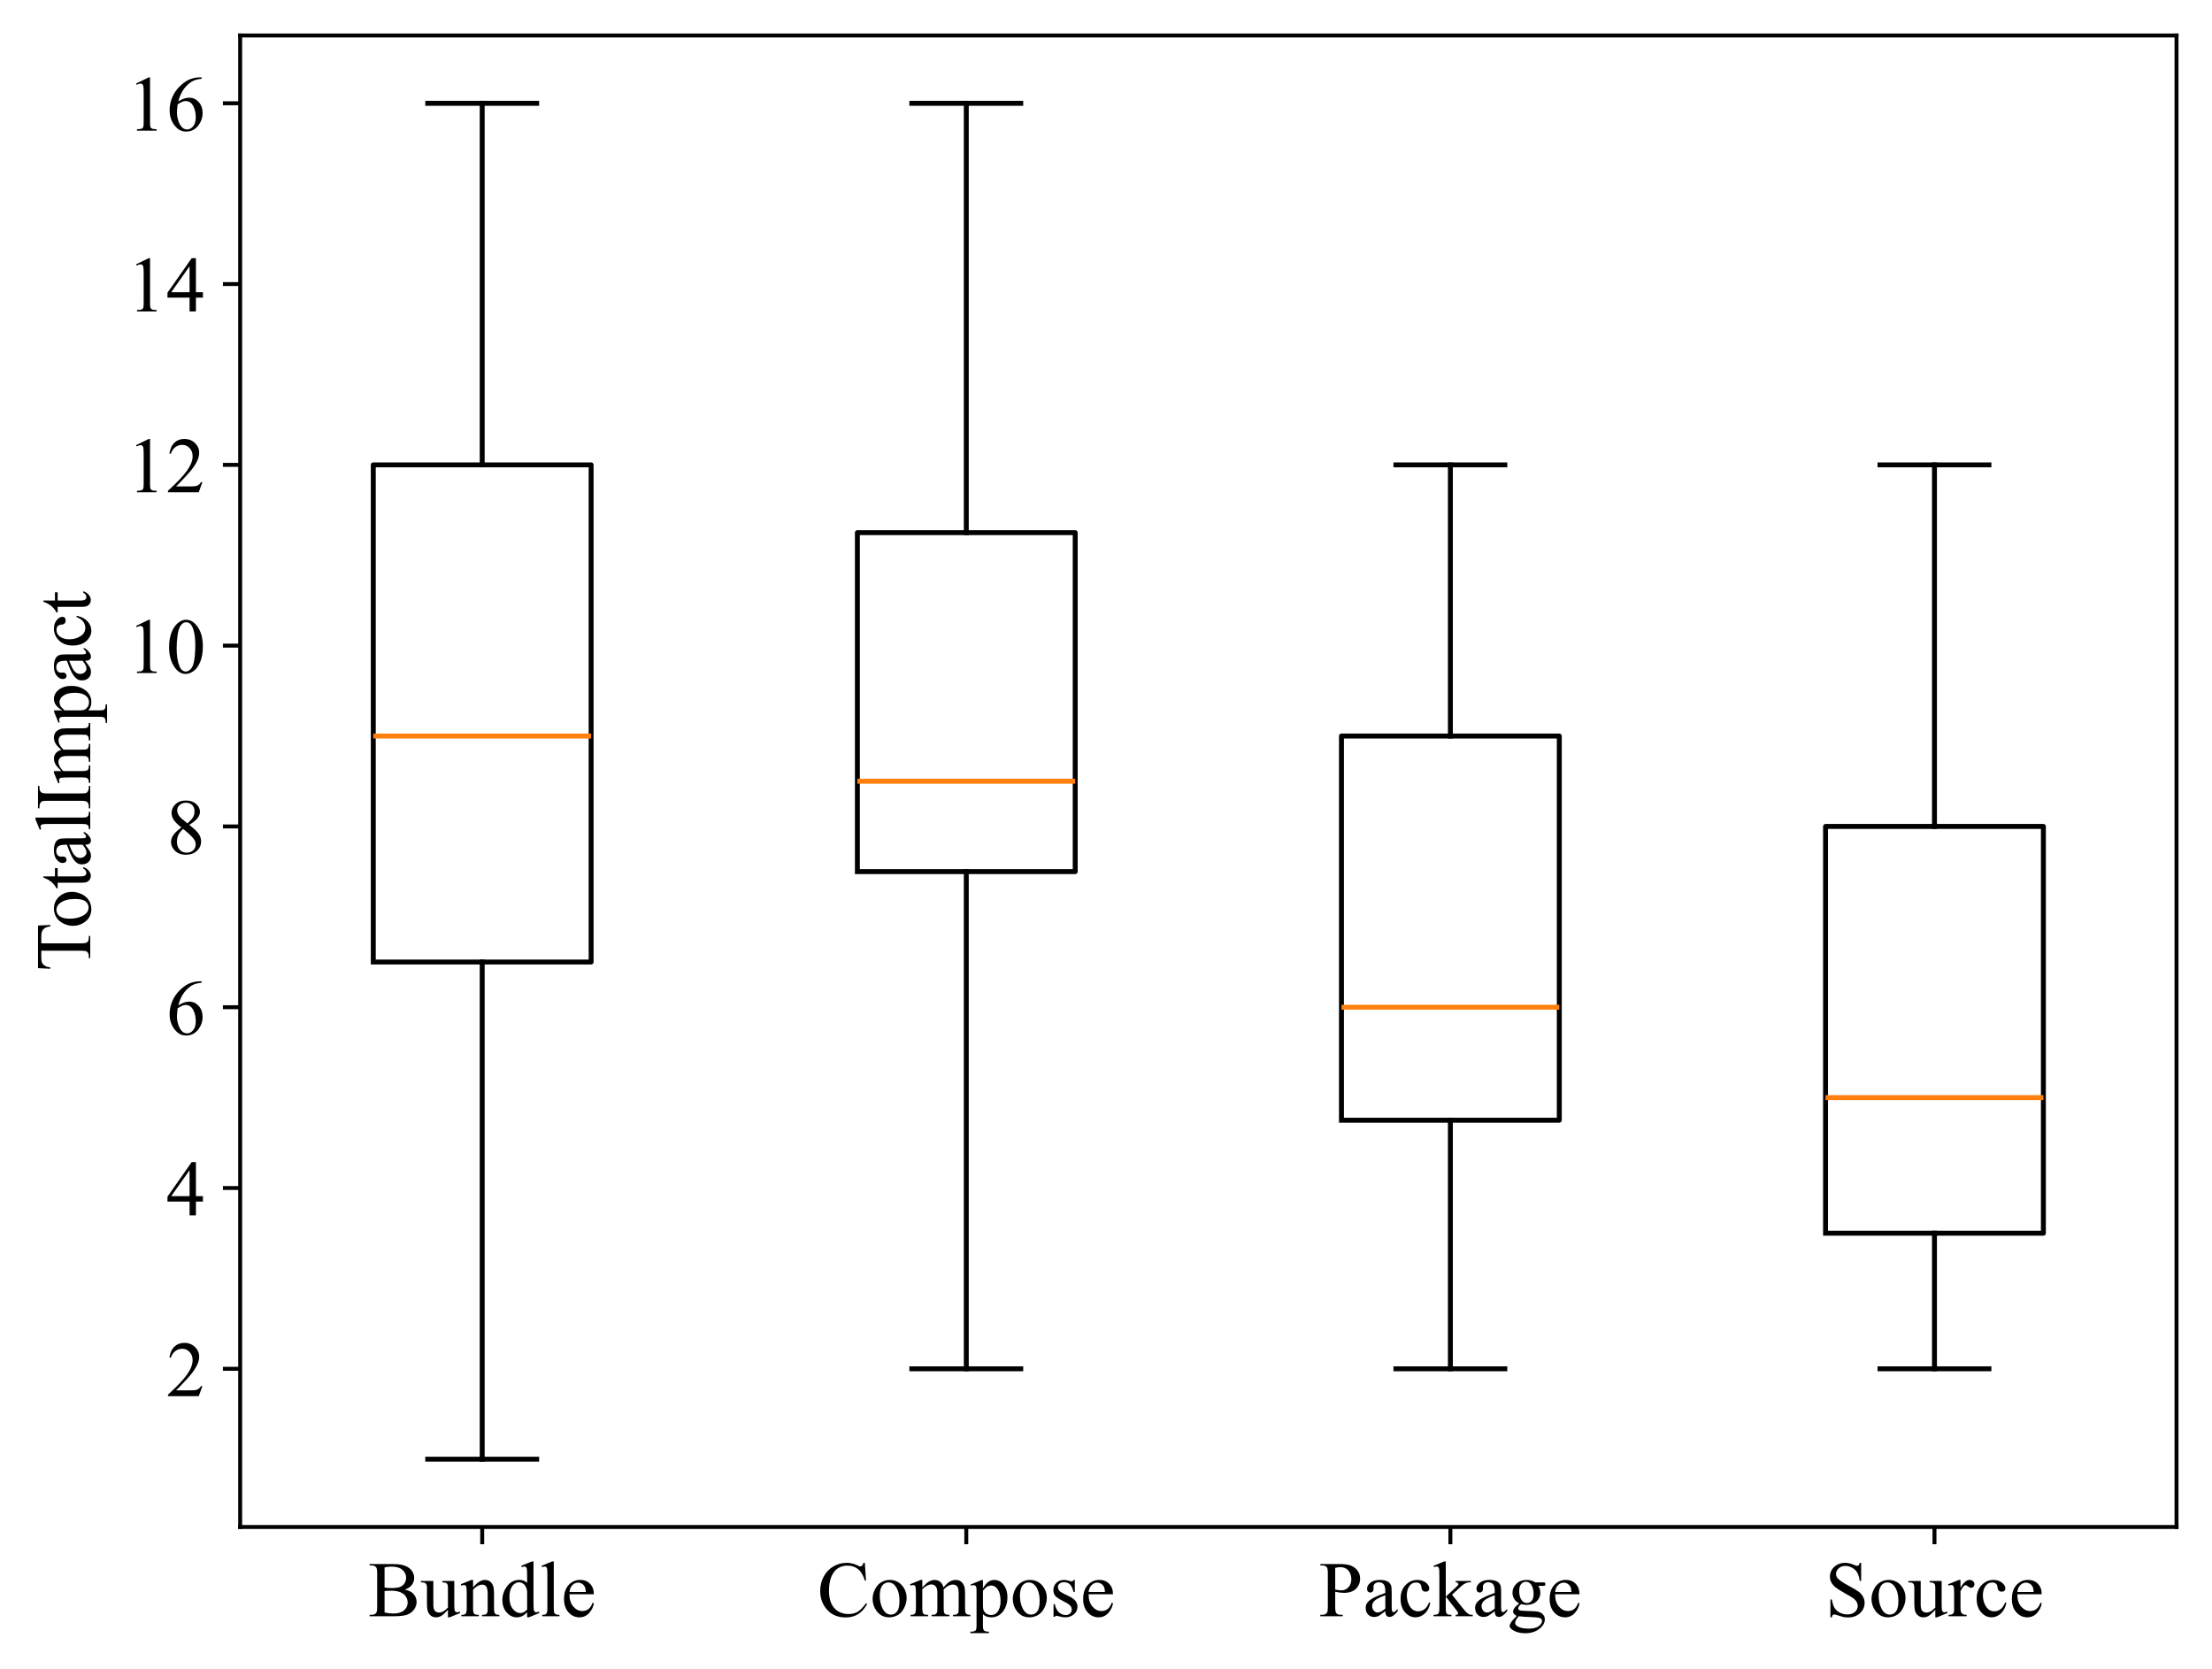
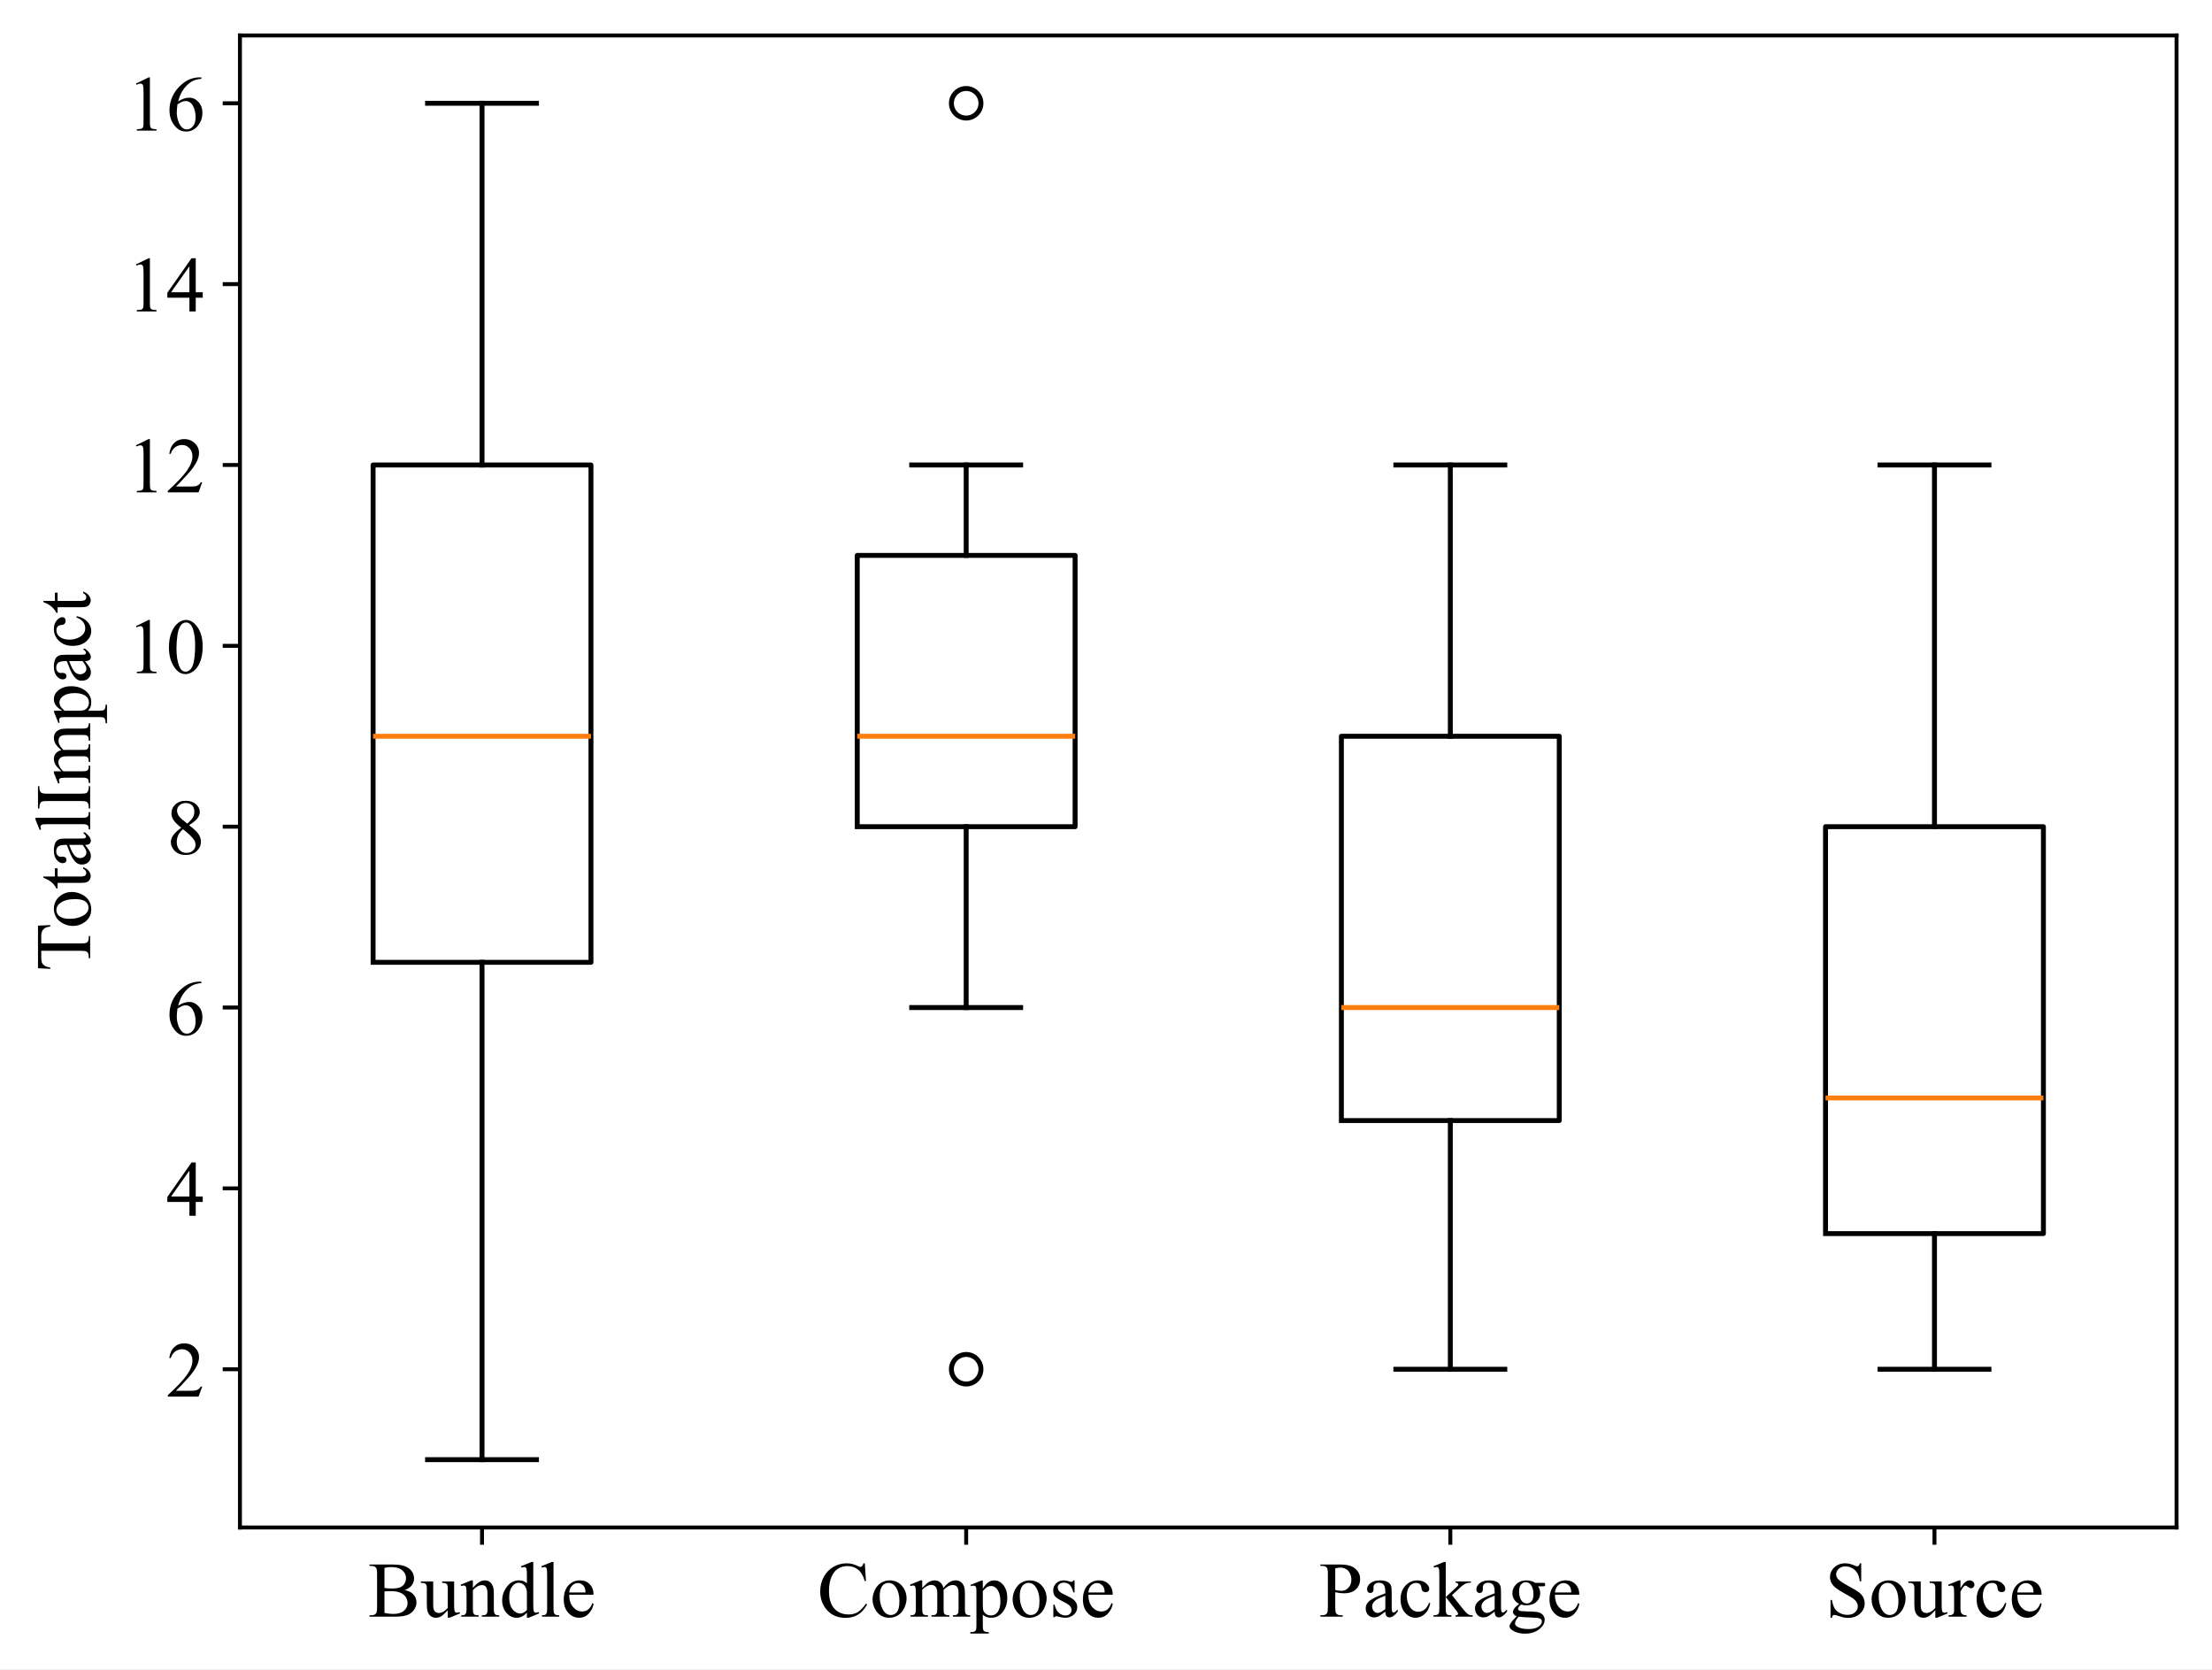
- <svg xmlns="http://www.w3.org/2000/svg" xmlns:xlink="http://www.w3.org/1999/xlink" width="448.853pt" height="338.562pt" viewBox="0 0 448.853 338.562" version="1.1">
+ <svg xmlns="http://www.w3.org/2000/svg" xmlns:xlink="http://www.w3.org/1999/xlink" width="449.257pt" height="338.923pt" viewBox="0 0 449.257 338.923" version="1.1">
  <defs>
    <style type="text/css">*{stroke-linejoin: round; stroke-linecap: butt}</style>
  </defs>
  <g id="figure_1">
    <g id="patch_1">
-       <path d="M -0 338.562  L 448.853 338.562  L 448.853 0  L -0 0  z " style="fill: #ffffff" />
+       <path d="M -0 338.923  L 449.257 338.923  L 449.257 0  L -0 0  z " style="fill: #ffffff" />
    </g>
    <g id="axes_1">
      <g id="patch_2">
-         <path d="M 48.733 309.8  L 441.652 309.8  L 441.652 7.2  L 48.733 7.2  z " style="fill: #ffffff" />
+         <path d="M 48.733 310.16  L 442.058 310.16  L 442.058 7.2  L 48.733 7.2  z " style="fill: #ffffff" />
      </g>
      <g id="matplotlib.axis_1">
        <g id="xtick_1">
          <g id="line2d_1">
            <defs>
-               <path id="m17a7bbe8c1" d="M 0 0  L 0 3.5  " style="stroke: #000000; stroke-width: 0.8" />
+               <path id="mb4f031d897" d="M 0 0  L 0 3.5  " style="stroke: #000000; stroke-width: 0.8" />
            </defs>
            <g>
-               <use xlink:href="#m17a7bbe8c1" x="97.847" y="309.8" style="stroke: #000000; stroke-width: 0.8" />
+               <use xlink:href="#mb4f031d897" x="97.898" y="310.16" style="stroke: #000000; stroke-width: 0.8" />
            </g>
          </g>
          <g id="text_1">
-             <g transform="translate(74.7375 327.91) scale(0.16 -0.16)">
+             <g transform="translate(74.78812 328.27) scale(0.16 -0.16)">
              <defs>
                <path id="TimesNewRomanPSMT-42" d="M 2956 2163  Q 3397 2069 3616 1863  Q 3919 1575 3919 1159  Q 3919 844 3719 555  Q 3519 266 3170 133  Q 2822 0 2106 0  L 106 0  L 106 116  L 266 116  Q 531 116 647 284  Q 719 394 719 750  L 719 3488  Q 719 3881 628 3984  Q 506 4122 266 4122  L 106 4122  L 106 4238  L 1938 4238  Q 2450 4238 2759 4163  Q 3228 4050 3475 3764  Q 3722 3478 3722 3106  Q 3722 2788 3528 2536  Q 3334 2284 2956 2163  z M 1319 2331  Q 1434 2309 1582 2298  Q 1731 2288 1909 2288  Q 2366 2288 2595 2386  Q 2825 2484 2947 2687  Q 3069 2891 3069 3131  Q 3069 3503 2766 3765  Q 2463 4028 1881 4028  Q 1569 4028 1319 3959  L 1319 2331  z M 1319 306  Q 1681 222 2034 222  Q 2600 222 2897 476  Q 3194 731 3194 1106  Q 3194 1353 3059 1581  Q 2925 1809 2622 1940  Q 2319 2072 1872 2072  Q 1678 2072 1540 2065  Q 1403 2059 1319 2044  L 1319 306  z " transform="scale(0.015625)" />
                <path id="TimesNewRomanPSMT-75" d="M 2709 2863  L 2709 1128  Q 2709 631 2732 520  Q 2756 409 2807 365  Q 2859 322 2928 322  Q 3025 322 3147 375  L 3191 266  L 2334 -88  L 2194 -88  L 2194 519  Q 1825 119 1631 15  Q 1438 -88 1222 -88  Q 981 -88 804 51  Q 628 191 559 409  Q 491 628 491 1028  L 491 2306  Q 491 2509 447 2587  Q 403 2666 317 2708  Q 231 2750 6 2747  L 6 2863  L 1009 2863  L 1009 947  Q 1009 547 1148 422  Q 1288 297 1484 297  Q 1619 297 1789 381  Q 1959 466 2194 703  L 2194 2325  Q 2194 2569 2105 2655  Q 2016 2741 1734 2747  L 1734 2863  L 2709 2863  z " transform="scale(0.015625)" />
                <path id="TimesNewRomanPSMT-6e" d="M 1034 2341  Q 1538 2947 1994 2947  Q 2228 2947 2397 2830  Q 2566 2713 2666 2444  Q 2734 2256 2734 1869  L 2734 647  Q 2734 375 2778 278  Q 2813 200 2889 156  Q 2966 113 3172 113  L 3172 0  L 1756 0  L 1756 113  L 1816 113  Q 2016 113 2095 173  Q 2175 234 2206 353  Q 2219 400 2219 647  L 2219 1819  Q 2219 2209 2117 2386  Q 2016 2563 1775 2563  Q 1403 2563 1034 2156  L 1034 647  Q 1034 356 1069 288  Q 1113 197 1189 155  Q 1266 113 1500 113  L 1500 0  L 84 0  L 84 113  L 147 113  Q 366 113 442 223  Q 519 334 519 647  L 519 1709  Q 519 2225 495 2337  Q 472 2450 423 2490  Q 375 2531 294 2531  Q 206 2531 84 2484  L 38 2597  L 900 2947  L 1034 2947  L 1034 2341  z " transform="scale(0.015625)" />
                <path id="TimesNewRomanPSMT-64" d="M 2222 322  Q 2013 103 1813 7  Q 1613 -88 1381 -88  Q 913 -88 563 304  Q 213 697 213 1313  Q 213 1928 600 2439  Q 988 2950 1597 2950  Q 1975 2950 2222 2709  L 2222 3238  Q 2222 3728 2198 3840  Q 2175 3953 2125 3993  Q 2075 4034 2000 4034  Q 1919 4034 1784 3984  L 1744 4094  L 2597 4444  L 2738 4444  L 2738 1134  Q 2738 631 2761 520  Q 2784 409 2836 365  Q 2888 322 2956 322  Q 3041 322 3181 375  L 3216 266  L 2366 -88  L 2222 -88  L 2222 322  z M 2222 541  L 2222 2016  Q 2203 2228 2109 2403  Q 2016 2578 1861 2667  Q 1706 2756 1559 2756  Q 1284 2756 1069 2509  Q 784 2184 784 1559  Q 784 928 1059 592  Q 1334 256 1672 256  Q 1956 256 2222 541  z " transform="scale(0.015625)" />
                <path id="TimesNewRomanPSMT-6c" d="M 1184 4444  L 1184 647  Q 1184 378 1223 290  Q 1263 203 1344 158  Q 1425 113 1647 113  L 1647 0  L 244 0  L 244 113  Q 441 113 512 153  Q 584 194 625 287  Q 666 381 666 647  L 666 3247  Q 666 3731 644 3842  Q 622 3953 573 3993  Q 525 4034 450 4034  Q 369 4034 244 3984  L 191 4094  L 1044 4444  L 1184 4444  z " transform="scale(0.015625)" />
                <path id="TimesNewRomanPSMT-65" d="M 681 1784  Q 678 1147 991 784  Q 1303 422 1725 422  Q 2006 422 2214 576  Q 2422 731 2563 1106  L 2659 1044  Q 2594 616 2278 264  Q 1963 -88 1488 -88  Q 972 -88 605 314  Q 238 716 238 1394  Q 238 2128 614 2539  Q 991 2950 1559 2950  Q 2041 2950 2350 2633  Q 2659 2316 2659 1784  L 681 1784  z M 681 1966  L 2006 1966  Q 1991 2241 1941 2353  Q 1863 2528 1708 2628  Q 1553 2728 1384 2728  Q 1125 2728 920 2526  Q 716 2325 681 1966  z " transform="scale(0.015625)" />
              </defs>
              <use xlink:href="#TimesNewRomanPSMT-42" />
              <use xlink:href="#TimesNewRomanPSMT-75" transform="translate(66.69922 0)" />
              <use xlink:href="#TimesNewRomanPSMT-6e" transform="translate(116.6992 0)" />
              <use xlink:href="#TimesNewRomanPSMT-64" transform="translate(166.6992 0)" />
              <use xlink:href="#TimesNewRomanPSMT-6c" transform="translate(216.6992 0)" />
              <use xlink:href="#TimesNewRomanPSMT-65" transform="translate(244.4824 0)" />
            </g>
          </g>
        </g>
        <g id="xtick_2">
          <g id="line2d_2">
            <g>
-               <use xlink:href="#m17a7bbe8c1" x="196.077" y="309.8" style="stroke: #000000; stroke-width: 0.8" />
+               <use xlink:href="#mb4f031d897" x="196.229" y="310.16" style="stroke: #000000; stroke-width: 0.8" />
            </g>
          </g>
          <g id="text_2">
-             <g transform="translate(165.8537 327.91) scale(0.16 -0.16)">
+             <g transform="translate(166.0056 328.27) scale(0.16 -0.16)">
              <defs>
                <path id="TimesNewRomanPSMT-43" d="M 3853 4334  L 3950 2894  L 3853 2894  Q 3659 3541 3300 3825  Q 2941 4109 2438 4109  Q 2016 4109 1675 3895  Q 1334 3681 1139 3212  Q 944 2744 944 2047  Q 944 1472 1128 1050  Q 1313 628 1683 403  Q 2053 178 2528 178  Q 2941 178 3256 354  Q 3572 531 3950 1056  L 4047 994  Q 3728 428 3303 165  Q 2878 -97 2294 -97  Q 1241 -97 663 684  Q 231 1266 231 2053  Q 231 2688 515 3219  Q 800 3750 1298 4042  Q 1797 4334 2388 4334  Q 2847 4334 3294 4109  Q 3425 4041 3481 4041  Q 3566 4041 3628 4100  Q 3709 4184 3744 4334  L 3853 4334  z " transform="scale(0.015625)" />
                <path id="TimesNewRomanPSMT-6f" d="M 1600 2947  Q 2250 2947 2644 2453  Q 2978 2031 2978 1484  Q 2978 1100 2793 706  Q 2609 313 2286 112  Q 1963 -88 1566 -88  Q 919 -88 538 428  Q 216 863 216 1403  Q 216 1797 411 2186  Q 606 2575 925 2761  Q 1244 2947 1600 2947  z M 1503 2744  Q 1338 2744 1170 2645  Q 1003 2547 900 2300  Q 797 2053 797 1666  Q 797 1041 1045 587  Q 1294 134 1700 134  Q 2003 134 2200 384  Q 2397 634 2397 1244  Q 2397 2006 2069 2444  Q 1847 2744 1503 2744  z " transform="scale(0.015625)" />
                <path id="TimesNewRomanPSMT-6d" d="M 1050 2338  Q 1363 2650 1419 2697  Q 1559 2816 1721 2881  Q 1884 2947 2044 2947  Q 2313 2947 2506 2790  Q 2700 2634 2766 2338  Q 3088 2713 3309 2830  Q 3531 2947 3766 2947  Q 3994 2947 4170 2830  Q 4347 2713 4450 2447  Q 4519 2266 4519 1878  L 4519 647  Q 4519 378 4559 278  Q 4591 209 4675 161  Q 4759 113 4950 113  L 4950 0  L 3538 0  L 3538 113  L 3597 113  Q 3781 113 3884 184  Q 3956 234 3988 344  Q 4000 397 4000 647  L 4000 1878  Q 4000 2228 3916 2372  Q 3794 2572 3525 2572  Q 3359 2572 3192 2489  Q 3025 2406 2788 2181  L 2781 2147  L 2788 2013  L 2788 647  Q 2788 353 2820 281  Q 2853 209 2943 161  Q 3034 113 3253 113  L 3253 0  L 1806 0  L 1806 113  Q 2044 113 2133 169  Q 2222 225 2256 338  Q 2272 391 2272 647  L 2272 1878  Q 2272 2228 2169 2381  Q 2031 2581 1784 2581  Q 1616 2581 1450 2491  Q 1191 2353 1050 2181  L 1050 647  Q 1050 366 1089 281  Q 1128 197 1204 155  Q 1281 113 1516 113  L 1516 0  L 100 0  L 100 113  Q 297 113 375 155  Q 453 197 493 289  Q 534 381 534 647  L 534 1741  Q 534 2213 506 2350  Q 484 2453 437 2492  Q 391 2531 309 2531  Q 222 2531 100 2484  L 53 2597  L 916 2947  L 1050 2947  L 1050 2338  z " transform="scale(0.015625)" />
                <path id="TimesNewRomanPSMT-70" d="M -6 2578  L 875 2934  L 994 2934  L 994 2266  Q 1216 2644 1439 2795  Q 1663 2947 1909 2947  Q 2341 2947 2628 2609  Q 2981 2197 2981 1534  Q 2981 794 2556 309  Q 2206 -88 1675 -88  Q 1444 -88 1275 -22  Q 1150 25 994 166  L 994 -706  Q 994 -1000 1030 -1079  Q 1066 -1159 1155 -1206  Q 1244 -1253 1478 -1253  L 1478 -1369  L -22 -1369  L -22 -1253  L 56 -1253  Q 228 -1256 350 -1188  Q 409 -1153 442 -1076  Q 475 -1000 475 -688  L 475 2019  Q 475 2297 450 2372  Q 425 2447 370 2484  Q 316 2522 222 2522  Q 147 2522 31 2478  L -6 2578  z M 994 2081  L 994 1013  Q 994 666 1022 556  Q 1066 375 1236 237  Q 1406 100 1666 100  Q 1978 100 2172 344  Q 2425 663 2425 1241  Q 2425 1897 2138 2250  Q 1938 2494 1663 2494  Q 1513 2494 1366 2419  Q 1253 2363 994 2081  z " transform="scale(0.015625)" />
                <path id="TimesNewRomanPSMT-73" d="M 2050 2947  L 2050 1972  L 1947 1972  Q 1828 2431 1642 2597  Q 1456 2763 1169 2763  Q 950 2763 815 2647  Q 681 2531 681 2391  Q 681 2216 781 2091  Q 878 1963 1175 1819  L 1631 1597  Q 2266 1288 2266 781  Q 2266 391 1970 151  Q 1675 -88 1309 -88  Q 1047 -88 709 6  Q 606 38 541 38  Q 469 38 428 -44  L 325 -44  L 325 978  L 428 978  Q 516 541 762 319  Q 1009 97 1316 97  Q 1531 97 1667 223  Q 1803 350 1803 528  Q 1803 744 1651 891  Q 1500 1038 1047 1263  Q 594 1488 453 1669  Q 313 1847 313 2119  Q 313 2472 555 2709  Q 797 2947 1181 2947  Q 1350 2947 1591 2875  Q 1750 2828 1803 2828  Q 1853 2828 1881 2850  Q 1909 2872 1947 2947  L 2050 2947  z " transform="scale(0.015625)" />
              </defs>
              <use xlink:href="#TimesNewRomanPSMT-43" />
              <use xlink:href="#TimesNewRomanPSMT-6f" transform="translate(66.69922 0)" />
              <use xlink:href="#TimesNewRomanPSMT-6d" transform="translate(116.6992 0)" />
              <use xlink:href="#TimesNewRomanPSMT-70" transform="translate(194.4824 0)" />
              <use xlink:href="#TimesNewRomanPSMT-6f" transform="translate(244.4824 0)" />
              <use xlink:href="#TimesNewRomanPSMT-73" transform="translate(294.4824 0)" />
              <use xlink:href="#TimesNewRomanPSMT-65" transform="translate(333.3984 0)" />
            </g>
          </g>
        </g>
        <g id="xtick_3">
          <g id="line2d_3">
            <g>
-               <use xlink:href="#m17a7bbe8c1" x="294.308" y="309.8" style="stroke: #000000; stroke-width: 0.8" />
+               <use xlink:href="#mb4f031d897" x="294.561" y="310.16" style="stroke: #000000; stroke-width: 0.8" />
            </g>
          </g>
          <g id="text_3">
-             <g transform="translate(267.6538 327.91) scale(0.16 -0.16)">
+             <g transform="translate(267.9069 328.27) scale(0.16 -0.16)">
              <defs>
                <path id="TimesNewRomanPSMT-50" d="M 1313 1984  L 1313 750  Q 1313 350 1400 253  Q 1519 116 1759 116  L 1922 116  L 1922 0  L 106 0  L 106 116  L 266 116  Q 534 116 650 291  Q 713 388 713 750  L 713 3488  Q 713 3888 628 3984  Q 506 4122 266 4122  L 106 4122  L 106 4238  L 1659 4238  Q 2228 4238 2556 4120  Q 2884 4003 3109 3725  Q 3334 3447 3334 3066  Q 3334 2547 2992 2222  Q 2650 1897 2025 1897  Q 1872 1897 1694 1919  Q 1516 1941 1313 1984  z M 1313 2163  Q 1478 2131 1606 2115  Q 1734 2100 1825 2100  Q 2150 2100 2386 2351  Q 2622 2603 2622 3003  Q 2622 3278 2509 3514  Q 2397 3750 2190 3867  Q 1984 3984 1722 3984  Q 1563 3984 1313 3925  L 1313 2163  z " transform="scale(0.015625)" />
                <path id="TimesNewRomanPSMT-61" d="M 1822 413  Q 1381 72 1269 19  Q 1100 -59 909 -59  Q 613 -59 420 144  Q 228 347 228 678  Q 228 888 322 1041  Q 450 1253 767 1440  Q 1084 1628 1822 1897  L 1822 2009  Q 1822 2438 1686 2597  Q 1550 2756 1291 2756  Q 1094 2756 978 2650  Q 859 2544 859 2406  L 866 2225  Q 866 2081 792 2003  Q 719 1925 600 1925  Q 484 1925 411 2006  Q 338 2088 338 2228  Q 338 2497 613 2722  Q 888 2947 1384 2947  Q 1766 2947 2009 2819  Q 2194 2722 2281 2516  Q 2338 2381 2338 1966  L 2338 994  Q 2338 584 2353 492  Q 2369 400 2405 369  Q 2441 338 2488 338  Q 2538 338 2575 359  Q 2641 400 2828 588  L 2828 413  Q 2478 -56 2159 -56  Q 2006 -56 1915 50  Q 1825 156 1822 413  z M 1822 616  L 1822 1706  Q 1350 1519 1213 1441  Q 966 1303 859 1153  Q 753 1003 753 825  Q 753 600 887 451  Q 1022 303 1197 303  Q 1434 303 1822 616  z " transform="scale(0.015625)" />
                <path id="TimesNewRomanPSMT-63" d="M 2631 1088  Q 2516 522 2178 217  Q 1841 -88 1431 -88  Q 944 -88 581 321  Q 219 731 219 1428  Q 219 2103 620 2525  Q 1022 2947 1584 2947  Q 2006 2947 2278 2723  Q 2550 2500 2550 2259  Q 2550 2141 2473 2067  Q 2397 1994 2259 1994  Q 2075 1994 1981 2113  Q 1928 2178 1911 2362  Q 1894 2547 1784 2644  Q 1675 2738 1481 2738  Q 1169 2738 978 2506  Q 725 2200 725 1697  Q 725 1184 976 792  Q 1228 400 1656 400  Q 1963 400 2206 609  Q 2378 753 2541 1131  L 2631 1088  z " transform="scale(0.015625)" />
                <path id="TimesNewRomanPSMT-6b" d="M 1047 4444  L 1047 1594  L 1775 2259  Q 2006 2472 2044 2528  Q 2069 2566 2069 2603  Q 2069 2666 2017 2711  Q 1966 2756 1847 2763  L 1847 2863  L 3091 2863  L 3091 2763  Q 2834 2756 2664 2684  Q 2494 2613 2291 2428  L 1556 1750  L 2291 822  Q 2597 438 2703 334  Q 2853 188 2966 144  Q 3044 113 3238 113  L 3238 0  L 1847 0  L 1847 113  Q 1966 116 2008 148  Q 2050 181 2050 241  Q 2050 313 1925 472  L 1047 1594  L 1047 644  Q 1047 366 1086 278  Q 1125 191 1197 153  Q 1269 116 1509 113  L 1509 0  L 53 0  L 53 113  Q 272 113 381 166  Q 447 200 481 272  Q 528 375 528 628  L 528 3234  Q 528 3731 506 3842  Q 484 3953 434 3995  Q 384 4038 303 4038  Q 238 4038 106 3984  L 53 4094  L 903 4444  L 1047 4444  z " transform="scale(0.015625)" />
                <path id="TimesNewRomanPSMT-67" d="M 966 1044  Q 703 1172 562 1401  Q 422 1631 422 1909  Q 422 2334 742 2640  Q 1063 2947 1563 2947  Q 1972 2947 2272 2747  L 2878 2747  Q 3013 2747 3034 2739  Q 3056 2731 3066 2713  Q 3084 2684 3084 2613  Q 3084 2531 3069 2500  Q 3059 2484 3036 2475  Q 3013 2466 2878 2466  L 2506 2466  Q 2681 2241 2681 1891  Q 2681 1491 2375 1206  Q 2069 922 1553 922  Q 1341 922 1119 984  Q 981 866 932 777  Q 884 688 884 625  Q 884 572 936 522  Q 988 472 1138 450  Q 1225 438 1575 428  Q 2219 413 2409 384  Q 2700 344 2873 169  Q 3047 -6 3047 -263  Q 3047 -616 2716 -925  Q 2228 -1381 1444 -1381  Q 841 -1381 425 -1109  Q 191 -953 191 -784  Q 191 -709 225 -634  Q 278 -519 444 -313  Q 466 -284 763 25  Q 600 122 533 198  Q 466 275 466 372  Q 466 481 555 628  Q 644 775 966 1044  z M 1509 2797  Q 1278 2797 1122 2612  Q 966 2428 966 2047  Q 966 1553 1178 1281  Q 1341 1075 1591 1075  Q 1828 1075 1981 1253  Q 2134 1431 2134 1813  Q 2134 2309 1919 2591  Q 1759 2797 1509 2797  z M 934 0  Q 788 -159 713 -296  Q 638 -434 638 -550  Q 638 -700 819 -813  Q 1131 -1006 1722 -1006  Q 2284 -1006 2551 -807  Q 2819 -609 2819 -384  Q 2819 -222 2659 -153  Q 2497 -84 2016 -72  Q 1313 -53 934 0  z " transform="scale(0.015625)" />
              </defs>
              <use xlink:href="#TimesNewRomanPSMT-50" />
              <use xlink:href="#TimesNewRomanPSMT-61" transform="translate(55.61523 0)" />
              <use xlink:href="#TimesNewRomanPSMT-63" transform="translate(100 0)" />
              <use xlink:href="#TimesNewRomanPSMT-6b" transform="translate(144.3848 0)" />
              <use xlink:href="#TimesNewRomanPSMT-61" transform="translate(194.3848 0)" />
              <use xlink:href="#TimesNewRomanPSMT-67" transform="translate(238.7695 0)" />
              <use xlink:href="#TimesNewRomanPSMT-65" transform="translate(288.7695 0)" />
            </g>
          </g>
        </g>
        <g id="xtick_4">
          <g id="line2d_4">
            <g>
-               <use xlink:href="#m17a7bbe8c1" x="392.538" y="309.8" style="stroke: #000000; stroke-width: 0.8" />
+               <use xlink:href="#mb4f031d897" x="392.892" y="310.16" style="stroke: #000000; stroke-width: 0.8" />
            </g>
          </g>
          <g id="text_4">
-             <g transform="translate(370.3225 327.91) scale(0.16 -0.16)">
+             <g transform="translate(370.6769 328.27) scale(0.16 -0.16)">
              <defs>
                <path id="TimesNewRomanPSMT-53" d="M 2934 4334  L 2934 2869  L 2819 2869  Q 2763 3291 2617 3541  Q 2472 3791 2203 3937  Q 1934 4084 1647 4084  Q 1322 4084 1109 3886  Q 897 3688 897 3434  Q 897 3241 1031 3081  Q 1225 2847 1953 2456  Q 2547 2138 2764 1967  Q 2981 1797 3098 1565  Q 3216 1334 3216 1081  Q 3216 600 2842 251  Q 2469 -97 1881 -97  Q 1697 -97 1534 -69  Q 1438 -53 1133 45  Q 828 144 747 144  Q 669 144 623 97  Q 578 50 556 -97  L 441 -97  L 441 1356  L 556 1356  Q 638 900 775 673  Q 913 447 1195 297  Q 1478 147 1816 147  Q 2206 147 2432 353  Q 2659 559 2659 841  Q 2659 997 2573 1156  Q 2488 1316 2306 1453  Q 2184 1547 1640 1851  Q 1097 2156 867 2337  Q 638 2519 519 2737  Q 400 2956 400 3219  Q 400 3675 750 4004  Q 1100 4334 1641 4334  Q 1978 4334 2356 4169  Q 2531 4091 2603 4091  Q 2684 4091 2736 4139  Q 2788 4188 2819 4334  L 2934 4334  z " transform="scale(0.015625)" />
                <path id="TimesNewRomanPSMT-72" d="M 1038 2947  L 1038 2303  Q 1397 2947 1775 2947  Q 1947 2947 2059 2842  Q 2172 2738 2172 2600  Q 2172 2478 2090 2393  Q 2009 2309 1897 2309  Q 1788 2309 1652 2417  Q 1516 2525 1450 2525  Q 1394 2525 1328 2463  Q 1188 2334 1038 2041  L 1038 669  Q 1038 431 1097 309  Q 1138 225 1241 169  Q 1344 113 1538 113  L 1538 0  L 72 0  L 72 113  Q 291 113 397 181  Q 475 231 506 341  Q 522 394 522 644  L 522 1753  Q 522 2253 501 2348  Q 481 2444 426 2487  Q 372 2531 291 2531  Q 194 2531 72 2484  L 41 2597  L 906 2947  L 1038 2947  z " transform="scale(0.015625)" />
              </defs>
              <use xlink:href="#TimesNewRomanPSMT-53" />
              <use xlink:href="#TimesNewRomanPSMT-6f" transform="translate(55.61523 0)" />
              <use xlink:href="#TimesNewRomanPSMT-75" transform="translate(105.6152 0)" />
              <use xlink:href="#TimesNewRomanPSMT-72" transform="translate(155.6152 0)" />
              <use xlink:href="#TimesNewRomanPSMT-63" transform="translate(188.916 0)" />
              <use xlink:href="#TimesNewRomanPSMT-65" transform="translate(233.3008 0)" />
            </g>
          </g>
        </g>
      </g>
      <g id="matplotlib.axis_2">
        <g id="ytick_1">
          <g id="line2d_5">
            <defs>
-               <path id="m2d26633ca0" d="M 0 0  L -3.5 0  " style="stroke: #000000; stroke-width: 0.8" />
+               <path id="m37937dedb2" d="M 0 0  L -3.5 0  " style="stroke: #000000; stroke-width: 0.8" />
            </defs>
            <g>
-               <use xlink:href="#m2d26633ca0" x="48.733" y="277.706" style="stroke: #000000; stroke-width: 0.8" />
+               <use xlink:href="#m37937dedb2" x="48.733" y="278.028" style="stroke: #000000; stroke-width: 0.8" />
            </g>
          </g>
          <g id="text_5">
-             <g transform="translate(33.7325 283.2611) scale(0.16 -0.16)">
+             <g transform="translate(33.7325 283.5829) scale(0.16 -0.16)">
              <defs>
                <path id="TimesNewRomanPSMT-32" d="M 2934 816  L 2638 0  L 138 0  L 138 116  Q 1241 1122 1691 1759  Q 2141 2397 2141 2925  Q 2141 3328 1894 3587  Q 1647 3847 1303 3847  Q 991 3847 742 3664  Q 494 3481 375 3128  L 259 3128  Q 338 3706 661 4015  Q 984 4325 1469 4325  Q 1984 4325 2329 3994  Q 2675 3663 2675 3213  Q 2675 2891 2525 2569  Q 2294 2063 1775 1497  Q 997 647 803 472  L 1909 472  Q 2247 472 2383 497  Q 2519 522 2628 598  Q 2738 675 2819 816  L 2934 816  z " transform="scale(0.015625)" />
              </defs>
              <use xlink:href="#TimesNewRomanPSMT-32" />
            </g>
          </g>
        </g>
        <g id="ytick_2">
          <g id="line2d_6">
            <g>
-               <use xlink:href="#m2d26633ca0" x="48.733" y="241.027" style="stroke: #000000; stroke-width: 0.8" />
+               <use xlink:href="#m37937dedb2" x="48.733" y="241.305" style="stroke: #000000; stroke-width: 0.8" />
            </g>
          </g>
          <g id="text_6">
-             <g transform="translate(33.7325 246.5823) scale(0.16 -0.16)">
+             <g transform="translate(33.7325 246.8605) scale(0.16 -0.16)">
              <defs>
                <path id="TimesNewRomanPSMT-34" d="M 2978 1563  L 2978 1119  L 2409 1119  L 2409 0  L 1894 0  L 1894 1119  L 100 1119  L 100 1519  L 2066 4325  L 2409 4325  L 2409 1563  L 2978 1563  z M 1894 1563  L 1894 3666  L 406 1563  L 1894 1563  z " transform="scale(0.015625)" />
              </defs>
              <use xlink:href="#TimesNewRomanPSMT-34" />
            </g>
          </g>
        </g>
        <g id="ytick_3">
          <g id="line2d_7">
            <g>
-               <use xlink:href="#m2d26633ca0" x="48.733" y="204.348" style="stroke: #000000; stroke-width: 0.8" />
+               <use xlink:href="#m37937dedb2" x="48.733" y="204.583" style="stroke: #000000; stroke-width: 0.8" />
            </g>
          </g>
          <g id="text_7">
-             <g transform="translate(33.7325 209.9035) scale(0.16 -0.16)">
+             <g transform="translate(33.7325 210.138) scale(0.16 -0.16)">
              <defs>
                <path id="TimesNewRomanPSMT-36" d="M 2869 4325  L 2869 4209  Q 2456 4169 2195 4045  Q 1934 3922 1679 3669  Q 1425 3416 1258 3105  Q 1091 2794 978 2366  Q 1428 2675 1881 2675  Q 2316 2675 2634 2325  Q 2953 1975 2953 1425  Q 2953 894 2631 456  Q 2244 -75 1606 -75  Q 1172 -75 869 213  Q 275 772 275 1663  Q 275 2231 503 2743  Q 731 3256 1154 3653  Q 1578 4050 1965 4187  Q 2353 4325 2688 4325  L 2869 4325  z M 925 2138  Q 869 1716 869 1456  Q 869 1156 980 804  Q 1091 453 1309 247  Q 1469 100 1697 100  Q 1969 100 2183 356  Q 2397 613 2397 1088  Q 2397 1622 2184 2012  Q 1972 2403 1581 2403  Q 1463 2403 1327 2353  Q 1191 2303 925 2138  z " transform="scale(0.015625)" />
              </defs>
              <use xlink:href="#TimesNewRomanPSMT-36" />
            </g>
          </g>
        </g>
        <g id="ytick_4">
          <g id="line2d_8">
            <g>
-               <use xlink:href="#m2d26633ca0" x="48.733" y="167.67" style="stroke: #000000; stroke-width: 0.8" />
+               <use xlink:href="#m37937dedb2" x="48.733" y="167.861" style="stroke: #000000; stroke-width: 0.8" />
            </g>
          </g>
          <g id="text_8">
-             <g transform="translate(33.7325 173.2247) scale(0.16 -0.16)">
+             <g transform="translate(33.7325 173.4156) scale(0.16 -0.16)">
              <defs>
                <path id="TimesNewRomanPSMT-38" d="M 1228 2134  Q 725 2547 579 2797  Q 434 3047 434 3316  Q 434 3728 753 4026  Q 1072 4325 1600 4325  Q 2113 4325 2425 4047  Q 2738 3769 2738 3413  Q 2738 3175 2569 2928  Q 2400 2681 1866 2347  Q 2416 1922 2594 1678  Q 2831 1359 2831 1006  Q 2831 559 2490 242  Q 2150 -75 1597 -75  Q 994 -75 656 303  Q 388 606 388 966  Q 388 1247 577 1523  Q 766 1800 1228 2134  z M 1719 2469  Q 2094 2806 2194 3001  Q 2294 3197 2294 3444  Q 2294 3772 2109 3958  Q 1925 4144 1606 4144  Q 1288 4144 1088 3959  Q 888 3775 888 3528  Q 888 3366 970 3203  Q 1053 3041 1206 2894  L 1719 2469  z M 1375 2016  Q 1116 1797 991 1539  Q 866 1281 866 981  Q 866 578 1086 336  Q 1306 94 1647 94  Q 1984 94 2187 284  Q 2391 475 2391 747  Q 2391 972 2272 1150  Q 2050 1481 1375 2016  z " transform="scale(0.015625)" />
              </defs>
              <use xlink:href="#TimesNewRomanPSMT-38" />
            </g>
          </g>
        </g>
        <g id="ytick_5">
          <g id="line2d_9">
            <g>
-               <use xlink:href="#m2d26633ca0" x="48.733" y="130.991" style="stroke: #000000; stroke-width: 0.8" />
+               <use xlink:href="#m37937dedb2" x="48.733" y="131.138" style="stroke: #000000; stroke-width: 0.8" />
            </g>
          </g>
          <g id="text_9">
-             <g transform="translate(25.7325 136.5459) scale(0.16 -0.16)">
+             <g transform="translate(25.7325 136.6932) scale(0.16 -0.16)">
              <defs>
                <path id="TimesNewRomanPSMT-31" d="M 750 3822  L 1781 4325  L 1884 4325  L 1884 747  Q 1884 391 1914 303  Q 1944 216 2037 169  Q 2131 122 2419 116  L 2419 0  L 825 0  L 825 116  Q 1125 122 1212 167  Q 1300 213 1334 289  Q 1369 366 1369 747  L 1369 3034  Q 1369 3497 1338 3628  Q 1316 3728 1258 3775  Q 1200 3822 1119 3822  Q 1003 3822 797 3725  L 750 3822  z " transform="scale(0.015625)" />
                <path id="TimesNewRomanPSMT-30" d="M 231 2094  Q 231 2819 450 3342  Q 669 3866 1031 4122  Q 1313 4325 1613 4325  Q 2100 4325 2488 3828  Q 2972 3213 2972 2159  Q 2972 1422 2759 906  Q 2547 391 2217 158  Q 1888 -75 1581 -75  Q 975 -75 572 641  Q 231 1244 231 2094  z M 844 2016  Q 844 1141 1059 588  Q 1238 122 1591 122  Q 1759 122 1940 273  Q 2122 425 2216 781  Q 2359 1319 2359 2297  Q 2359 3022 2209 3506  Q 2097 3866 1919 4016  Q 1791 4119 1609 4119  Q 1397 4119 1231 3928  Q 1006 3669 925 3112  Q 844 2556 844 2016  z " transform="scale(0.015625)" />
              </defs>
              <use xlink:href="#TimesNewRomanPSMT-31" />
              <use xlink:href="#TimesNewRomanPSMT-30" transform="translate(50 0)" />
            </g>
          </g>
        </g>
        <g id="ytick_6">
          <g id="line2d_10">
            <g>
-               <use xlink:href="#m2d26633ca0" x="48.733" y="94.312" style="stroke: #000000; stroke-width: 0.8" />
+               <use xlink:href="#m37937dedb2" x="48.733" y="94.416" style="stroke: #000000; stroke-width: 0.8" />
            </g>
          </g>
          <g id="text_10">
-             <g transform="translate(25.7325 99.86712) scale(0.16 -0.16)">
+             <g transform="translate(25.7325 99.97076) scale(0.16 -0.16)">
              <use xlink:href="#TimesNewRomanPSMT-31" />
              <use xlink:href="#TimesNewRomanPSMT-32" transform="translate(50 0)" />
            </g>
          </g>
        </g>
        <g id="ytick_7">
          <g id="line2d_11">
            <g>
-               <use xlink:href="#m2d26633ca0" x="48.733" y="57.633" style="stroke: #000000; stroke-width: 0.8" />
+               <use xlink:href="#m37937dedb2" x="48.733" y="57.693" style="stroke: #000000; stroke-width: 0.8" />
            </g>
          </g>
          <g id="text_11">
-             <g transform="translate(25.7325 63.18833) scale(0.16 -0.16)">
+             <g transform="translate(25.7325 63.24833) scale(0.16 -0.16)">
              <use xlink:href="#TimesNewRomanPSMT-31" />
              <use xlink:href="#TimesNewRomanPSMT-34" transform="translate(50 0)" />
            </g>
          </g>
        </g>
        <g id="ytick_8">
          <g id="line2d_12">
            <g>
-               <use xlink:href="#m2d26633ca0" x="48.733" y="20.955" style="stroke: #000000; stroke-width: 0.8" />
+               <use xlink:href="#m37937dedb2" x="48.733" y="20.971" style="stroke: #000000; stroke-width: 0.8" />
            </g>
          </g>
          <g id="text_12">
-             <g transform="translate(25.7325 26.50954) scale(0.16 -0.16)">
+             <g transform="translate(25.7325 26.52591) scale(0.16 -0.16)">
              <use xlink:href="#TimesNewRomanPSMT-31" />
              <use xlink:href="#TimesNewRomanPSMT-36" transform="translate(50 0)" />
            </g>
          </g>
        </g>
        <g id="text_13">
-           <g transform="translate(18.31 197.0337) rotate(-90) scale(0.16 -0.16)">
+           <g transform="translate(18.31 197.2138) rotate(-90) scale(0.16 -0.16)">
            <defs>
              <path id="TimesNewRomanPSMT-54" d="M 3703 4238  L 3750 3244  L 3631 3244  Q 3597 3506 3538 3619  Q 3441 3800 3280 3886  Q 3119 3972 2856 3972  L 2259 3972  L 2259 734  Q 2259 344 2344 247  Q 2463 116 2709 116  L 2856 116  L 2856 0  L 1059 0  L 1059 116  L 1209 116  Q 1478 116 1591 278  Q 1659 378 1659 734  L 1659 3972  L 1150 3972  Q 853 3972 728 3928  Q 566 3869 450 3700  Q 334 3531 313 3244  L 194 3244  L 244 4238  L 3703 4238  z " transform="scale(0.015625)" />
              <path id="TimesNewRomanPSMT-74" d="M 1031 3803  L 1031 2863  L 1700 2863  L 1700 2644  L 1031 2644  L 1031 788  Q 1031 509 1111 412  Q 1191 316 1316 316  Q 1419 316 1516 380  Q 1613 444 1666 569  L 1788 569  Q 1678 263 1478 108  Q 1278 -47 1066 -47  Q 922 -47 784 33  Q 647 113 581 261  Q 516 409 516 719  L 516 2644  L 63 2644  L 63 2747  Q 234 2816 414 2980  Q 594 3144 734 3369  Q 806 3488 934 3803  L 1031 3803  z " transform="scale(0.015625)" />
              <path id="TimesNewRomanPSMT-49" d="M 1975 116  L 1975 0  L 159 0  L 159 116  L 309 116  Q 572 116 691 269  Q 766 369 766 750  L 766 3488  Q 766 3809 725 3913  Q 694 3991 597 4047  Q 459 4122 309 4122  L 159 4122  L 159 4238  L 1975 4238  L 1975 4122  L 1822 4122  Q 1563 4122 1444 3969  Q 1366 3869 1366 3488  L 1366 750  Q 1366 428 1406 325  Q 1438 247 1538 191  Q 1672 116 1822 116  L 1975 116  z " transform="scale(0.015625)" />
            </defs>
            <use xlink:href="#TimesNewRomanPSMT-54" />
            <use xlink:href="#TimesNewRomanPSMT-6f" transform="translate(54.08398 0)" />
            <use xlink:href="#TimesNewRomanPSMT-74" transform="translate(104.084 0)" />
            <use xlink:href="#TimesNewRomanPSMT-61" transform="translate(131.8672 0)" />
            <use xlink:href="#TimesNewRomanPSMT-6c" transform="translate(176.252 0)" />
            <use xlink:href="#TimesNewRomanPSMT-49" transform="translate(204.0352 0)" />
            <use xlink:href="#TimesNewRomanPSMT-6d" transform="translate(237.3359 0)" />
            <use xlink:href="#TimesNewRomanPSMT-70" transform="translate(315.1191 0)" />
            <use xlink:href="#TimesNewRomanPSMT-61" transform="translate(365.1191 0)" />
            <use xlink:href="#TimesNewRomanPSMT-63" transform="translate(409.5039 0)" />
            <use xlink:href="#TimesNewRomanPSMT-74" transform="translate(453.8887 0)" />
          </g>
        </g>
      </g>
      <g id="line2d_13">
-         <path d="M 75.746 195.179  L 119.949 195.179  L 119.949 94.312  L 75.746 94.312  L 75.746 195.179  " clip-path="url(#p0130a59f21)" style="fill: none; stroke: #000000; stroke-linecap: square" />
+         <path d="M 75.774 195.402  L 120.023 195.402  L 120.023 94.416  L 75.774 94.416  L 75.774 195.402  " clip-path="url(#p8e13f18e19)" style="fill: none; stroke: #000000; stroke-linecap: square" />
      </g>
      <g id="line2d_14">
-         <path d="M 97.847 195.179  L 97.847 296.045  " clip-path="url(#p0130a59f21)" style="fill: none; stroke: #000000; stroke-linecap: square" />
+         <path d="M 97.898 195.402  L 97.898 296.389  " clip-path="url(#p8e13f18e19)" style="fill: none; stroke: #000000; stroke-linecap: square" />
      </g>
      <g id="line2d_15">
-         <path d="M 97.847 94.312  L 97.847 20.955  " clip-path="url(#p0130a59f21)" style="fill: none; stroke: #000000; stroke-linecap: square" />
+         <path d="M 97.898 94.416  L 97.898 20.971  " clip-path="url(#p8e13f18e19)" style="fill: none; stroke: #000000; stroke-linecap: square" />
      </g>
      <g id="line2d_16">
-         <path d="M 86.797 296.045  L 108.898 296.045  " clip-path="url(#p0130a59f21)" style="fill: none; stroke: #000000; stroke-linecap: square" />
+         <path d="M 86.836 296.389  L 108.96 296.389  " clip-path="url(#p8e13f18e19)" style="fill: none; stroke: #000000; stroke-linecap: square" />
      </g>
      <g id="line2d_17">
-         <path d="M 86.797 20.955  L 108.898 20.955  " clip-path="url(#p0130a59f21)" style="fill: none; stroke: #000000; stroke-linecap: square" />
+         <path d="M 86.836 20.971  L 108.96 20.971  " clip-path="url(#p8e13f18e19)" style="fill: none; stroke: #000000; stroke-linecap: square" />
      </g>
      <g id="line2d_18" />
      <g id="line2d_19">
-         <path d="M 173.976 176.839  L 218.179 176.839  L 218.179 108.067  L 173.976 108.067  L 173.976 176.839  " clip-path="url(#p0130a59f21)" style="fill: none; stroke: #000000; stroke-linecap: square" />
+         <path d="M 174.105 167.861  L 218.354 167.861  L 218.354 112.777  L 174.105 112.777  L 174.105 167.861  " clip-path="url(#p8e13f18e19)" style="fill: none; stroke: #000000; stroke-linecap: square" />
      </g>
      <g id="line2d_20">
-         <path d="M 196.077 176.839  L 196.077 277.706  " clip-path="url(#p0130a59f21)" style="fill: none; stroke: #000000; stroke-linecap: square" />
+         <path d="M 196.229 167.861  L 196.229 204.583  " clip-path="url(#p8e13f18e19)" style="fill: none; stroke: #000000; stroke-linecap: square" />
      </g>
      <g id="line2d_21">
-         <path d="M 196.077 108.067  L 196.077 20.955  " clip-path="url(#p0130a59f21)" style="fill: none; stroke: #000000; stroke-linecap: square" />
+         <path d="M 196.229 112.777  L 196.229 94.416  " clip-path="url(#p8e13f18e19)" style="fill: none; stroke: #000000; stroke-linecap: square" />
      </g>
      <g id="line2d_22">
-         <path d="M 185.027 277.706  L 207.128 277.706  " clip-path="url(#p0130a59f21)" style="fill: none; stroke: #000000; stroke-linecap: square" />
+         <path d="M 185.167 204.583  L 207.292 204.583  " clip-path="url(#p8e13f18e19)" style="fill: none; stroke: #000000; stroke-linecap: square" />
      </g>
      <g id="line2d_23">
-         <path d="M 185.027 20.955  L 207.128 20.955  " clip-path="url(#p0130a59f21)" style="fill: none; stroke: #000000; stroke-linecap: square" />
-       </g>
-       <g id="line2d_24" />
+         <path d="M 185.167 94.416  L 207.292 94.416  " clip-path="url(#p8e13f18e19)" style="fill: none; stroke: #000000; stroke-linecap: square" />
+       </g>
+       <g id="line2d_24">
+         <defs>
+           <path id="mf2e78f852c" d="M 0 3  C 0.796 3 1.559 2.684 2.121 2.121  C 2.684 1.559 3 0.796 3 0  C 3 -0.796 2.684 -1.559 2.121 -2.121  C 1.559 -2.684 0.796 -3 0 -3  C -0.796 -3 -1.559 -2.684 -2.121 -2.121  C -2.684 -1.559 -3 -0.796 -3 0  C -3 0.796 -2.684 1.559 -2.121 2.121  C -1.559 2.684 -0.796 3 0 3  z " style="stroke: #000000" />
+         </defs>
+         <g clip-path="url(#p8e13f18e19)">
+           <use xlink:href="#mf2e78f852c" x="196.229" y="278.028" style="fill-opacity: 0; stroke: #000000" />
+           <use xlink:href="#mf2e78f852c" x="196.229" y="20.971" style="fill-opacity: 0; stroke: #000000" />
+         </g>
+       </g>
      <g id="line2d_25">
-         <path d="M 272.206 227.273  L 316.409 227.273  L 316.409 149.33  L 272.206 149.33  L 272.206 227.273  " clip-path="url(#p0130a59f21)" style="fill: none; stroke: #000000; stroke-linecap: square" />
+         <path d="M 272.436 227.535  L 316.685 227.535  L 316.685 149.499  L 272.436 149.499  L 272.436 227.535  " clip-path="url(#p8e13f18e19)" style="fill: none; stroke: #000000; stroke-linecap: square" />
      </g>
      <g id="line2d_26">
-         <path d="M 294.308 227.273  L 294.308 277.706  " clip-path="url(#p0130a59f21)" style="fill: none; stroke: #000000; stroke-linecap: square" />
+         <path d="M 294.561 227.535  L 294.561 278.028  " clip-path="url(#p8e13f18e19)" style="fill: none; stroke: #000000; stroke-linecap: square" />
      </g>
      <g id="line2d_27">
-         <path d="M 294.308 149.33  L 294.308 94.312  " clip-path="url(#p0130a59f21)" style="fill: none; stroke: #000000; stroke-linecap: square" />
+         <path d="M 294.561 149.499  L 294.561 94.416  " clip-path="url(#p8e13f18e19)" style="fill: none; stroke: #000000; stroke-linecap: square" />
      </g>
      <g id="line2d_28">
-         <path d="M 283.257 277.706  L 305.358 277.706  " clip-path="url(#p0130a59f21)" style="fill: none; stroke: #000000; stroke-linecap: square" />
+         <path d="M 283.498 278.028  L 305.623 278.028  " clip-path="url(#p8e13f18e19)" style="fill: none; stroke: #000000; stroke-linecap: square" />
      </g>
      <g id="line2d_29">
-         <path d="M 283.257 94.312  L 305.358 94.312  " clip-path="url(#p0130a59f21)" style="fill: none; stroke: #000000; stroke-linecap: square" />
+         <path d="M 283.498 94.416  L 305.623 94.416  " clip-path="url(#p8e13f18e19)" style="fill: none; stroke: #000000; stroke-linecap: square" />
      </g>
      <g id="line2d_30" />
      <g id="line2d_31">
-         <path d="M 370.436 250.197  L 414.639 250.197  L 414.639 167.67  L 370.436 167.67  L 370.436 250.197  " clip-path="url(#p0130a59f21)" style="fill: none; stroke: #000000; stroke-linecap: square" />
+         <path d="M 370.767 250.486  L 415.016 250.486  L 415.016 167.861  L 370.767 167.861  L 370.767 250.486  " clip-path="url(#p8e13f18e19)" style="fill: none; stroke: #000000; stroke-linecap: square" />
      </g>
      <g id="line2d_32">
-         <path d="M 392.538 250.197  L 392.538 277.706  " clip-path="url(#p0130a59f21)" style="fill: none; stroke: #000000; stroke-linecap: square" />
+         <path d="M 392.892 250.486  L 392.892 278.028  " clip-path="url(#p8e13f18e19)" style="fill: none; stroke: #000000; stroke-linecap: square" />
      </g>
      <g id="line2d_33">
-         <path d="M 392.538 167.67  L 392.538 94.312  " clip-path="url(#p0130a59f21)" style="fill: none; stroke: #000000; stroke-linecap: square" />
+         <path d="M 392.892 167.861  L 392.892 94.416  " clip-path="url(#p8e13f18e19)" style="fill: none; stroke: #000000; stroke-linecap: square" />
      </g>
      <g id="line2d_34">
-         <path d="M 381.487 277.706  L 403.588 277.706  " clip-path="url(#p0130a59f21)" style="fill: none; stroke: #000000; stroke-linecap: square" />
+         <path d="M 381.83 278.028  L 403.954 278.028  " clip-path="url(#p8e13f18e19)" style="fill: none; stroke: #000000; stroke-linecap: square" />
      </g>
      <g id="line2d_35">
-         <path d="M 381.487 94.312  L 403.588 94.312  " clip-path="url(#p0130a59f21)" style="fill: none; stroke: #000000; stroke-linecap: square" />
+         <path d="M 381.83 94.416  L 403.954 94.416  " clip-path="url(#p8e13f18e19)" style="fill: none; stroke: #000000; stroke-linecap: square" />
      </g>
      <g id="line2d_36" />
      <g id="line2d_37">
-         <path d="M 75.746 149.33  L 119.949 149.33  " clip-path="url(#p0130a59f21)" style="fill: none; stroke: #ff7f0e" />
+         <path d="M 75.774 149.499  L 120.023 149.499  " clip-path="url(#p8e13f18e19)" style="fill: none; stroke: #ff7f0e" />
      </g>
      <g id="line2d_38">
-         <path d="M 173.976 158.5  L 218.179 158.5  " clip-path="url(#p0130a59f21)" style="fill: none; stroke: #ff7f0e" />
+         <path d="M 174.105 149.499  L 218.354 149.499  " clip-path="url(#p8e13f18e19)" style="fill: none; stroke: #ff7f0e" />
      </g>
      <g id="line2d_39">
-         <path d="M 272.206 204.348  L 316.409 204.348  " clip-path="url(#p0130a59f21)" style="fill: none; stroke: #ff7f0e" />
+         <path d="M 272.436 204.583  L 316.685 204.583  " clip-path="url(#p8e13f18e19)" style="fill: none; stroke: #ff7f0e" />
      </g>
      <g id="line2d_40">
-         <path d="M 370.436 222.688  L 414.639 222.688  " clip-path="url(#p0130a59f21)" style="fill: none; stroke: #ff7f0e" />
+         <path d="M 370.767 222.944  L 415.016 222.944  " clip-path="url(#p8e13f18e19)" style="fill: none; stroke: #ff7f0e" />
      </g>
      <g id="patch_3">
-         <path d="M 48.733 309.8  L 48.733 7.2  " style="fill: none; stroke: #000000; stroke-width: 0.8; stroke-linejoin: miter; stroke-linecap: square" />
+         <path d="M 48.733 310.16  L 48.733 7.2  " style="fill: none; stroke: #000000; stroke-width: 0.8; stroke-linejoin: miter; stroke-linecap: square" />
      </g>
      <g id="patch_4">
-         <path d="M 441.652 309.8  L 441.652 7.2  " style="fill: none; stroke: #000000; stroke-width: 0.8; stroke-linejoin: miter; stroke-linecap: square" />
+         <path d="M 442.058 310.16  L 442.058 7.2  " style="fill: none; stroke: #000000; stroke-width: 0.8; stroke-linejoin: miter; stroke-linecap: square" />
      </g>
      <g id="patch_5">
-         <path d="M 48.733 309.8  L 441.652 309.8  " style="fill: none; stroke: #000000; stroke-width: 0.8; stroke-linejoin: miter; stroke-linecap: square" />
+         <path d="M 48.733 310.16  L 442.058 310.16  " style="fill: none; stroke: #000000; stroke-width: 0.8; stroke-linejoin: miter; stroke-linecap: square" />
      </g>
      <g id="patch_6">
-         <path d="M 48.733 7.2  L 441.652 7.2  " style="fill: none; stroke: #000000; stroke-width: 0.8; stroke-linejoin: miter; stroke-linecap: square" />
+         <path d="M 48.733 7.2  L 442.058 7.2  " style="fill: none; stroke: #000000; stroke-width: 0.8; stroke-linejoin: miter; stroke-linecap: square" />
      </g>
    </g>
  </g>
  <defs>
-     <clipPath id="p0130a59f21">
-       <rect x="48.733" y="7.2" width="392.92" height="302.6" />
+     <clipPath id="p8e13f18e19">
+       <rect x="48.733" y="7.2" width="393.325" height="302.96" />
    </clipPath>
  </defs>
</svg>
